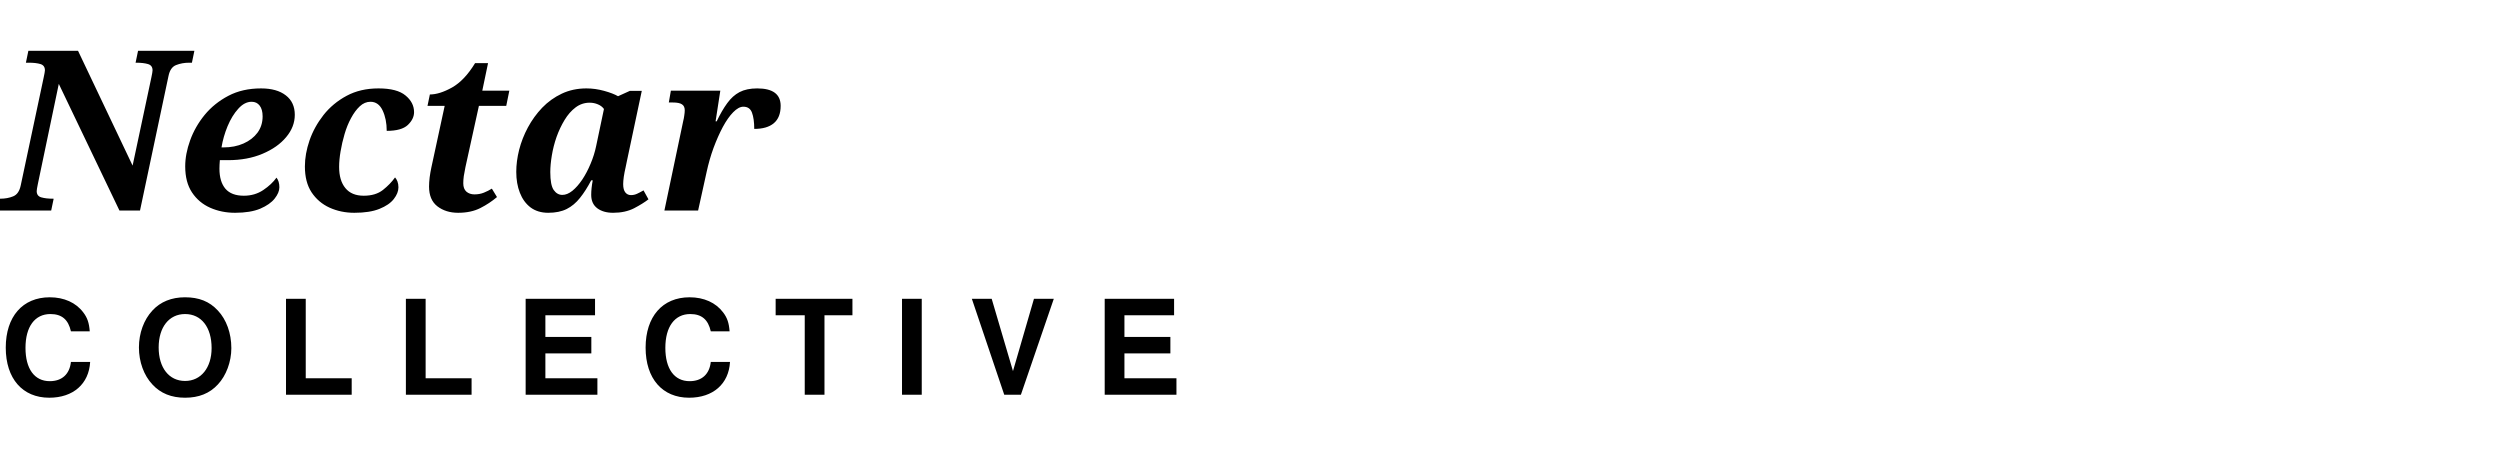
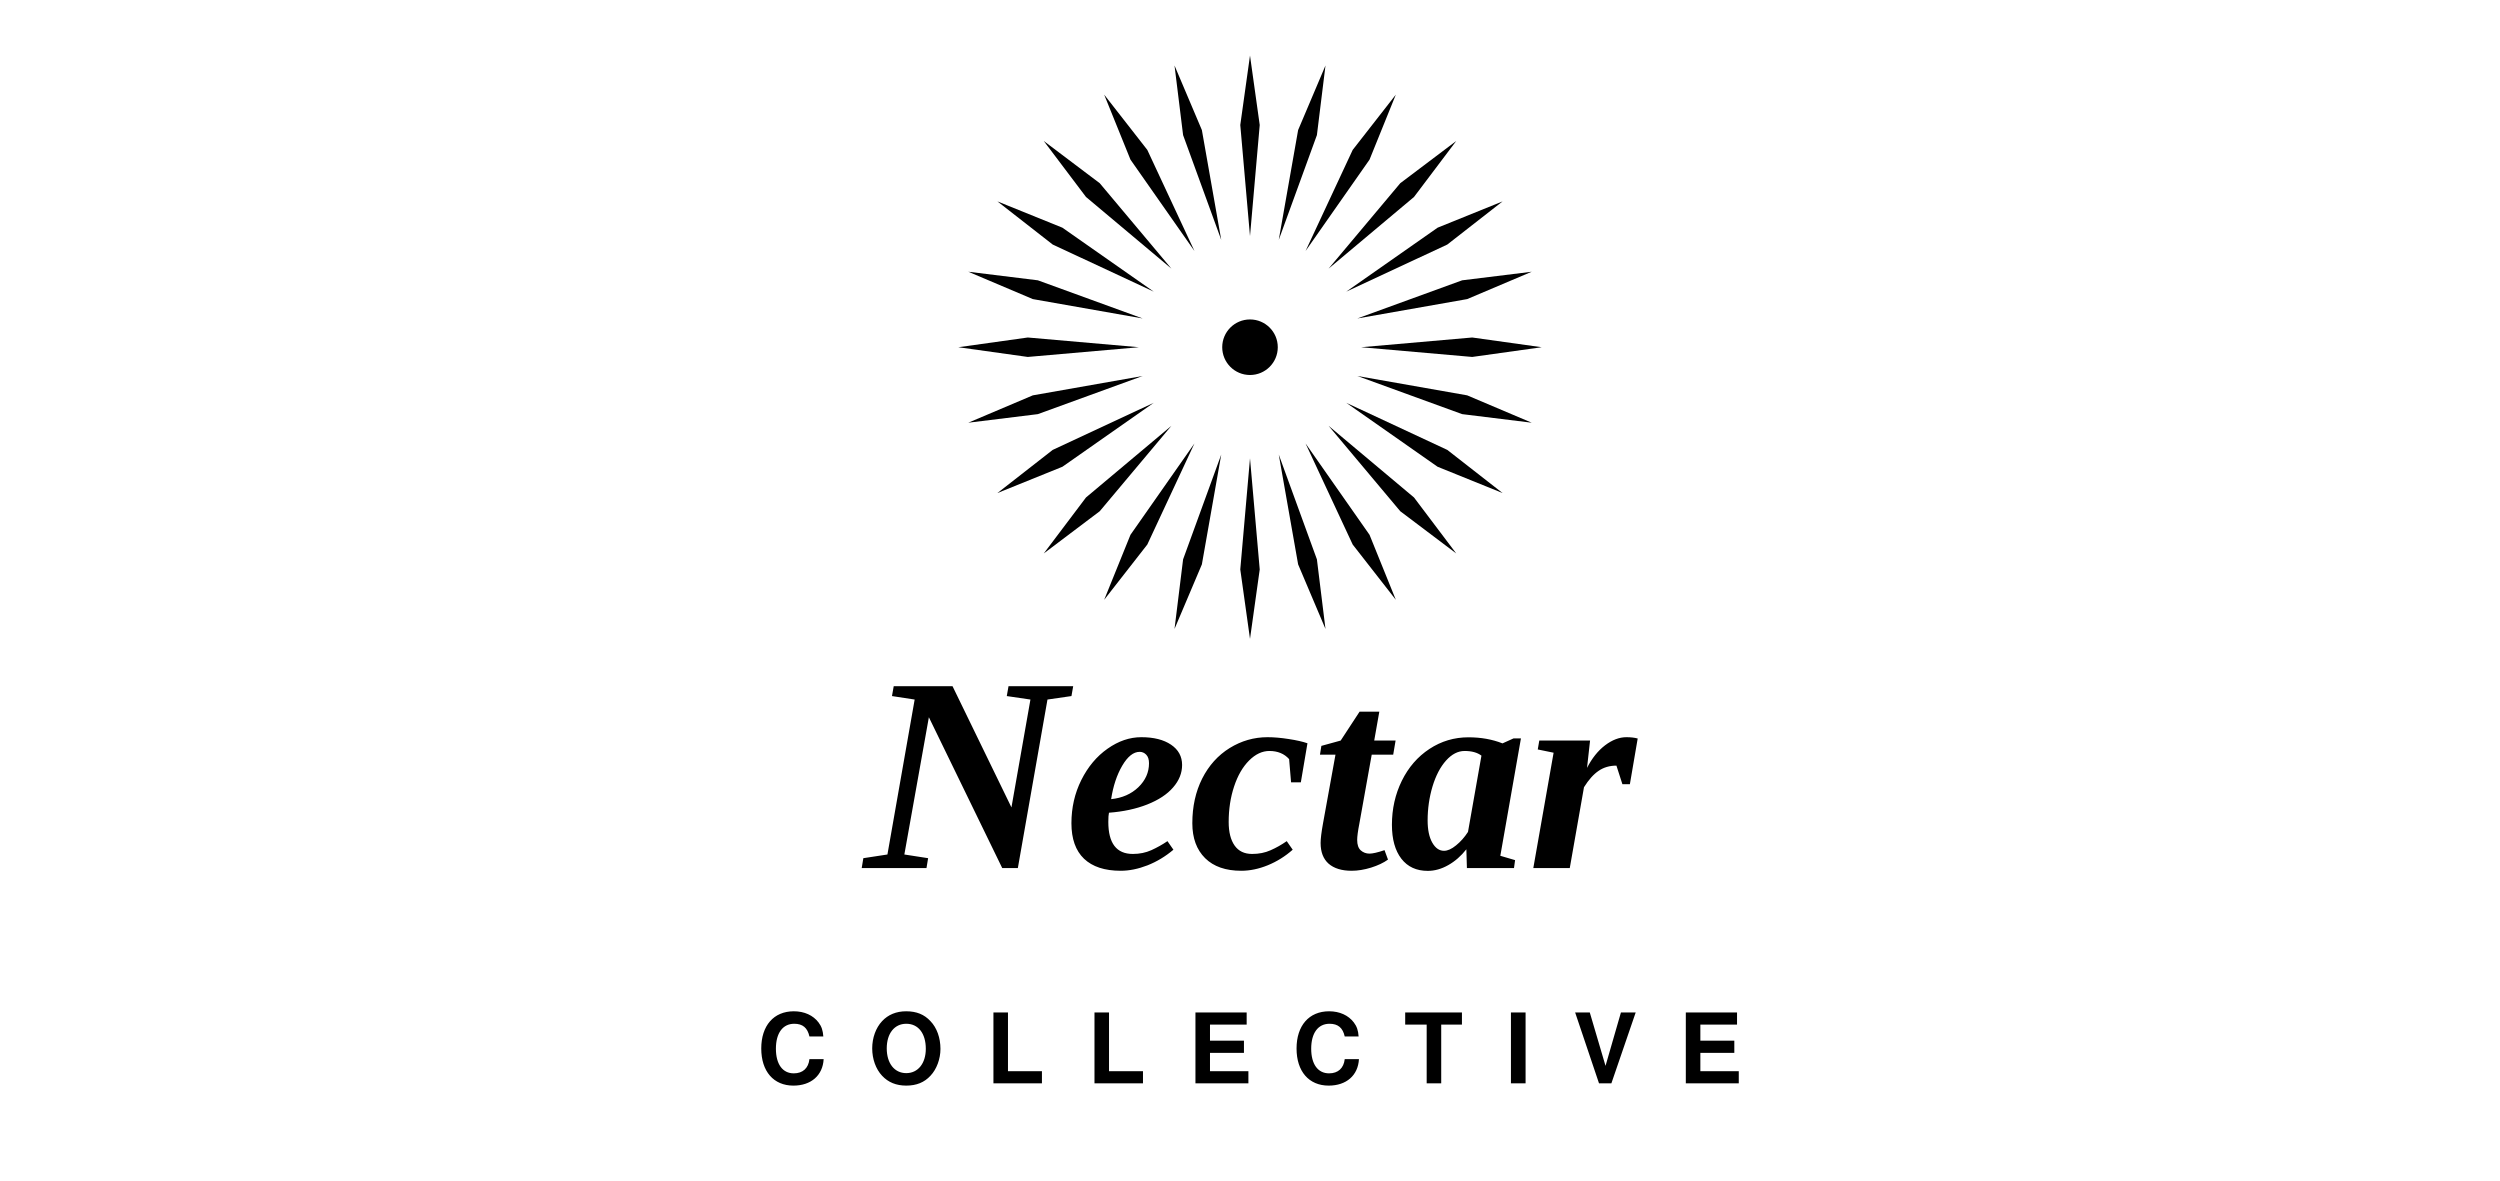
- <svg xmlns="http://www.w3.org/2000/svg" viewBox="0 0 380 70" preserveAspectRatio="xMidYMid meet">
-   <text x="0" y="32" font-family="Georgia, 'Playfair Display', serif" font-style="italic" font-weight="700" font-size="34" fill="#000">Nectar</text>
-   <text x="0" y="60" font-family="Helvetica, Arial, sans-serif" font-weight="600" font-size="20" letter-spacing="6" fill="#000">COLLECTIVE</text>
+ <svg xmlns="http://www.w3.org/2000/svg" viewBox="0 0 360 170" preserveAspectRatio="xMidYMid meet">
+   <g transform="translate(180 50)" fill="#000">
+     <circle r="4" />
+     <g id="np">
+       <path d="M0 -16 L1.4 -32 L0 -42 L-1.4 -32 Z" />
+     </g>
+     <use href="#np" transform="rotate(15)" />
+     <use href="#np" transform="rotate(30)" />
+     <use href="#np" transform="rotate(45)" />
+     <use href="#np" transform="rotate(60)" />
+     <use href="#np" transform="rotate(75)" />
+     <use href="#np" transform="rotate(90)" />
+     <use href="#np" transform="rotate(105)" />
+     <use href="#np" transform="rotate(120)" />
+     <use href="#np" transform="rotate(135)" />
+     <use href="#np" transform="rotate(150)" />
+     <use href="#np" transform="rotate(165)" />
+     <use href="#np" transform="rotate(180)" />
+     <use href="#np" transform="rotate(195)" />
+     <use href="#np" transform="rotate(210)" />
+     <use href="#np" transform="rotate(225)" />
+     <use href="#np" transform="rotate(240)" />
+     <use href="#np" transform="rotate(255)" />
+     <use href="#np" transform="rotate(270)" />
+     <use href="#np" transform="rotate(285)" />
+     <use href="#np" transform="rotate(300)" />
+     <use href="#np" transform="rotate(315)" />
+     <use href="#np" transform="rotate(330)" />
+     <use href="#np" transform="rotate(345)" />
+   </g>
+   <text x="180" y="125" font-family="Georgia, 'Playfair Display', 'Times New Roman', serif" font-style="italic" font-weight="700" font-size="40" fill="#000" text-anchor="middle">Nectar</text>
+   <text x="180" y="156" font-family="Helvetica, Arial, sans-serif" font-weight="600" font-size="14" letter-spacing="6" fill="#000" text-anchor="middle">COLLECTIVE</text>
</svg>
